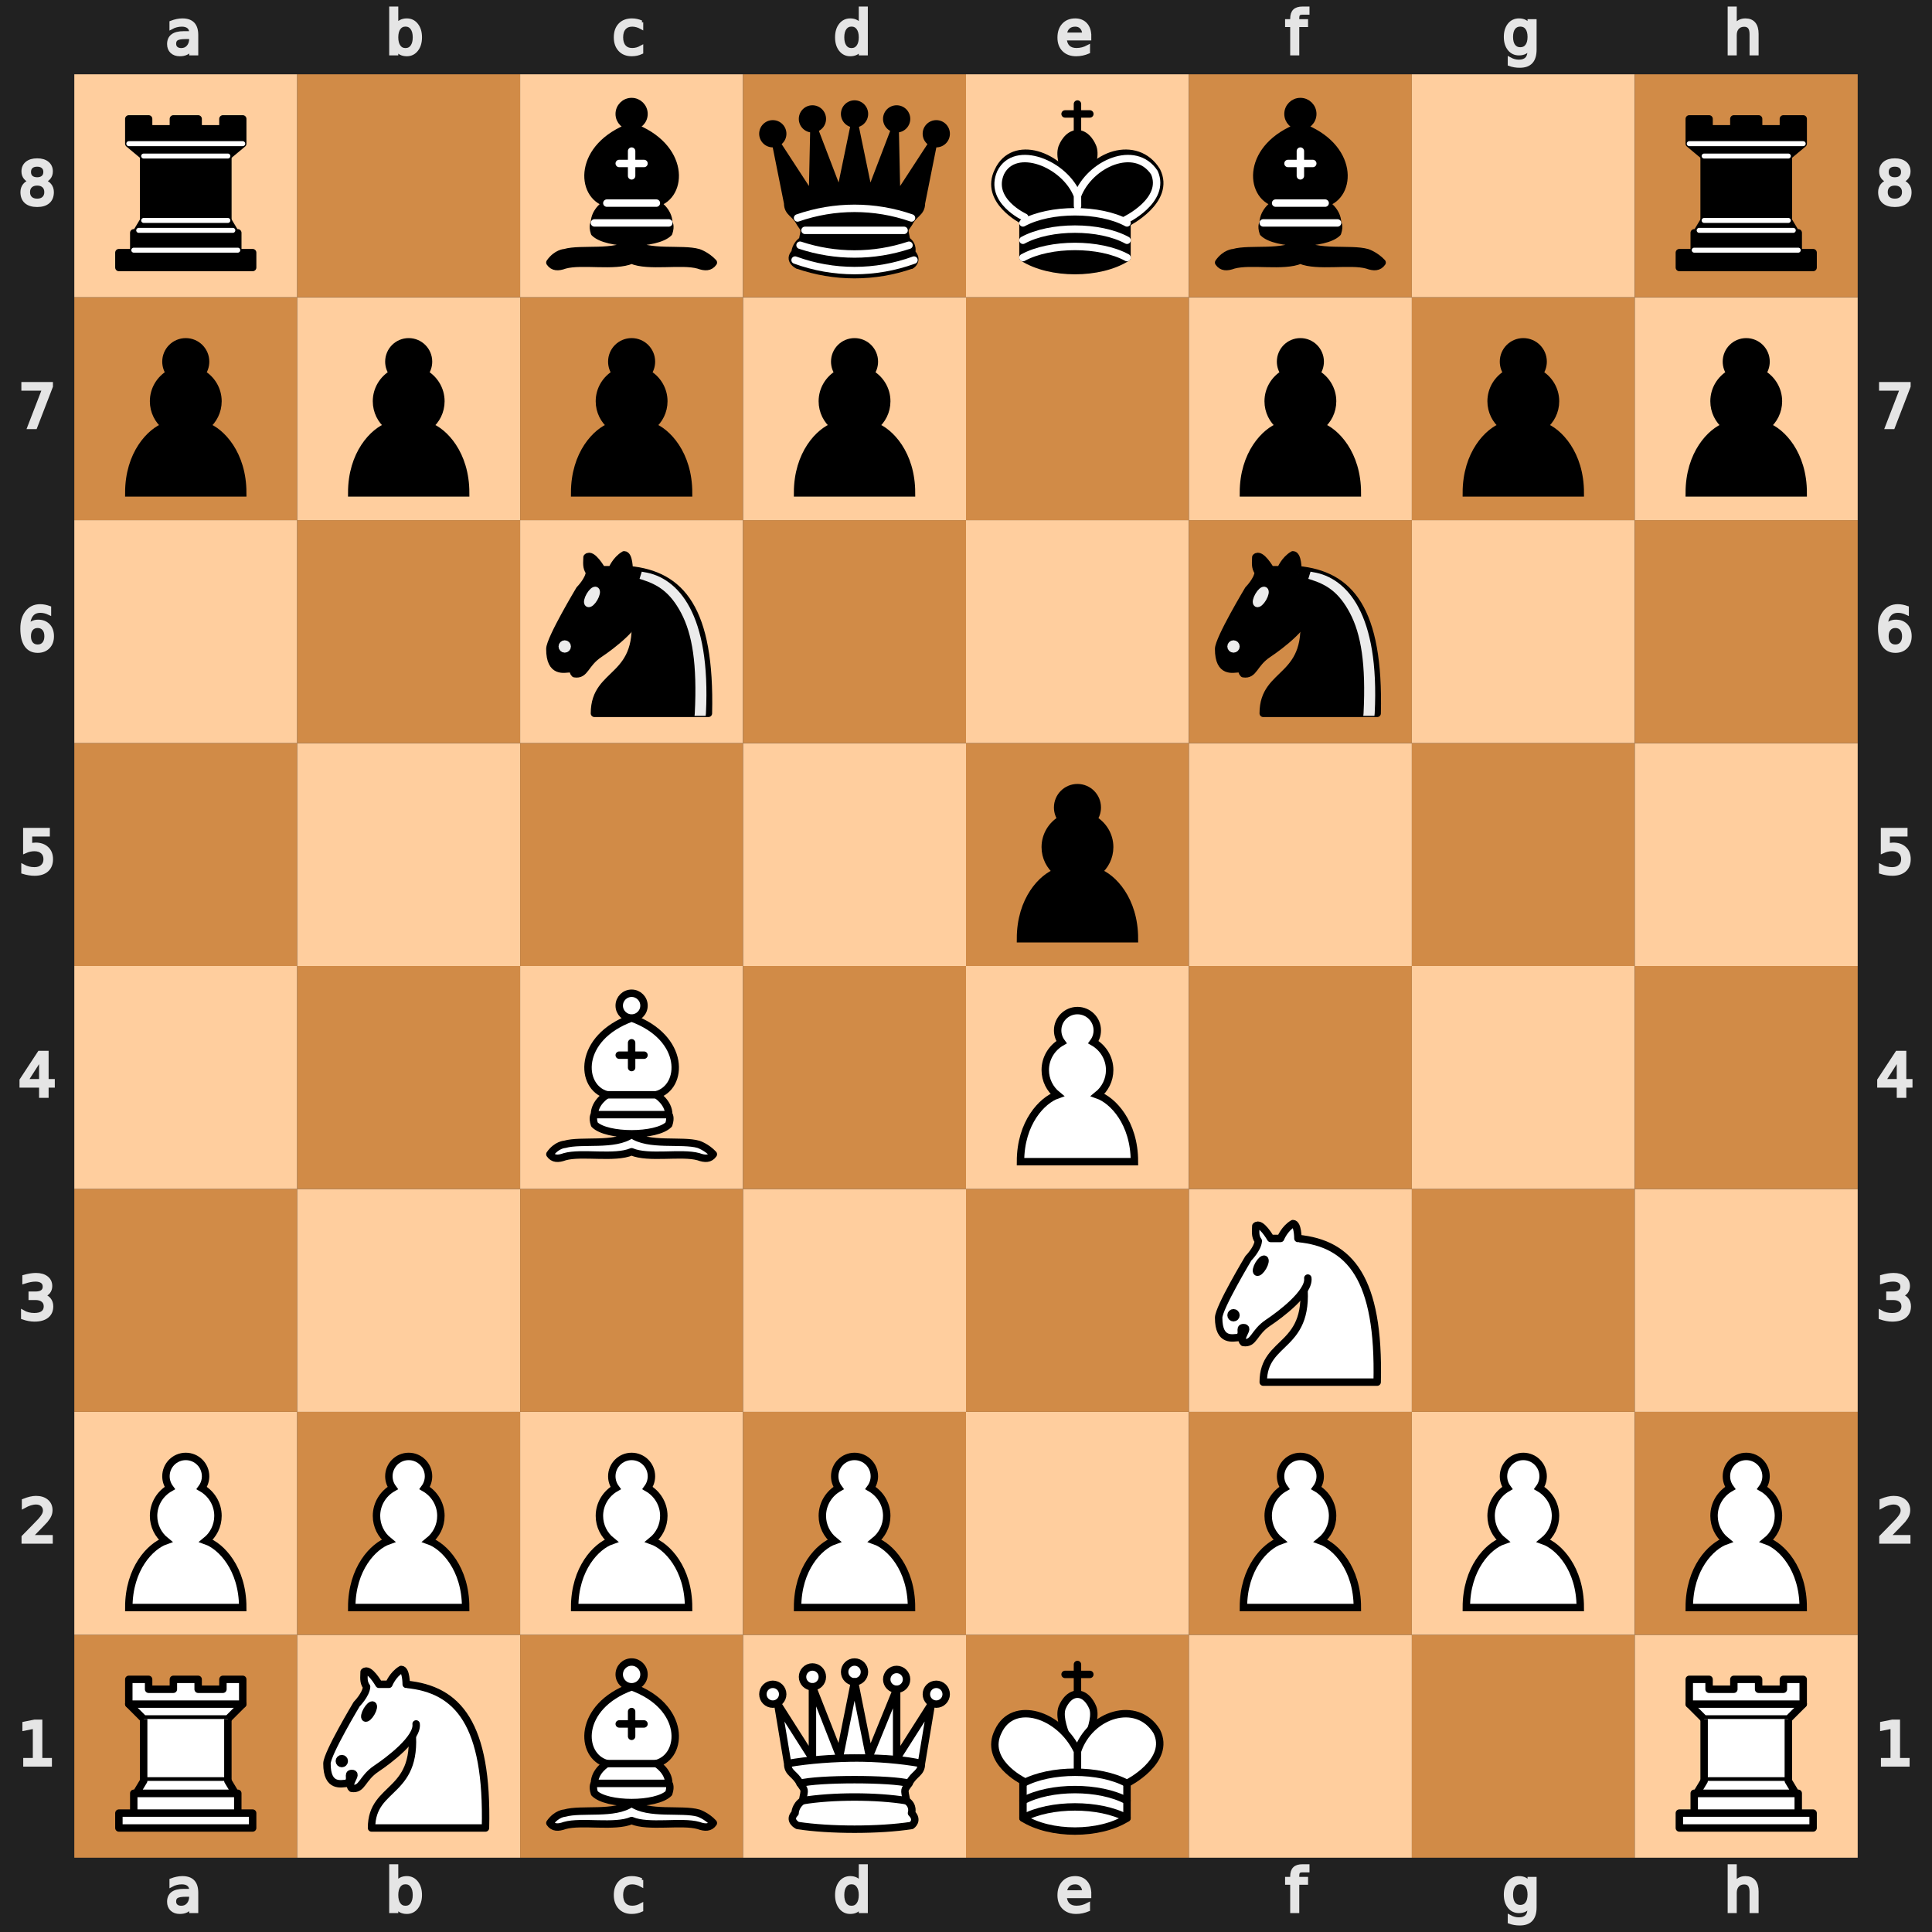
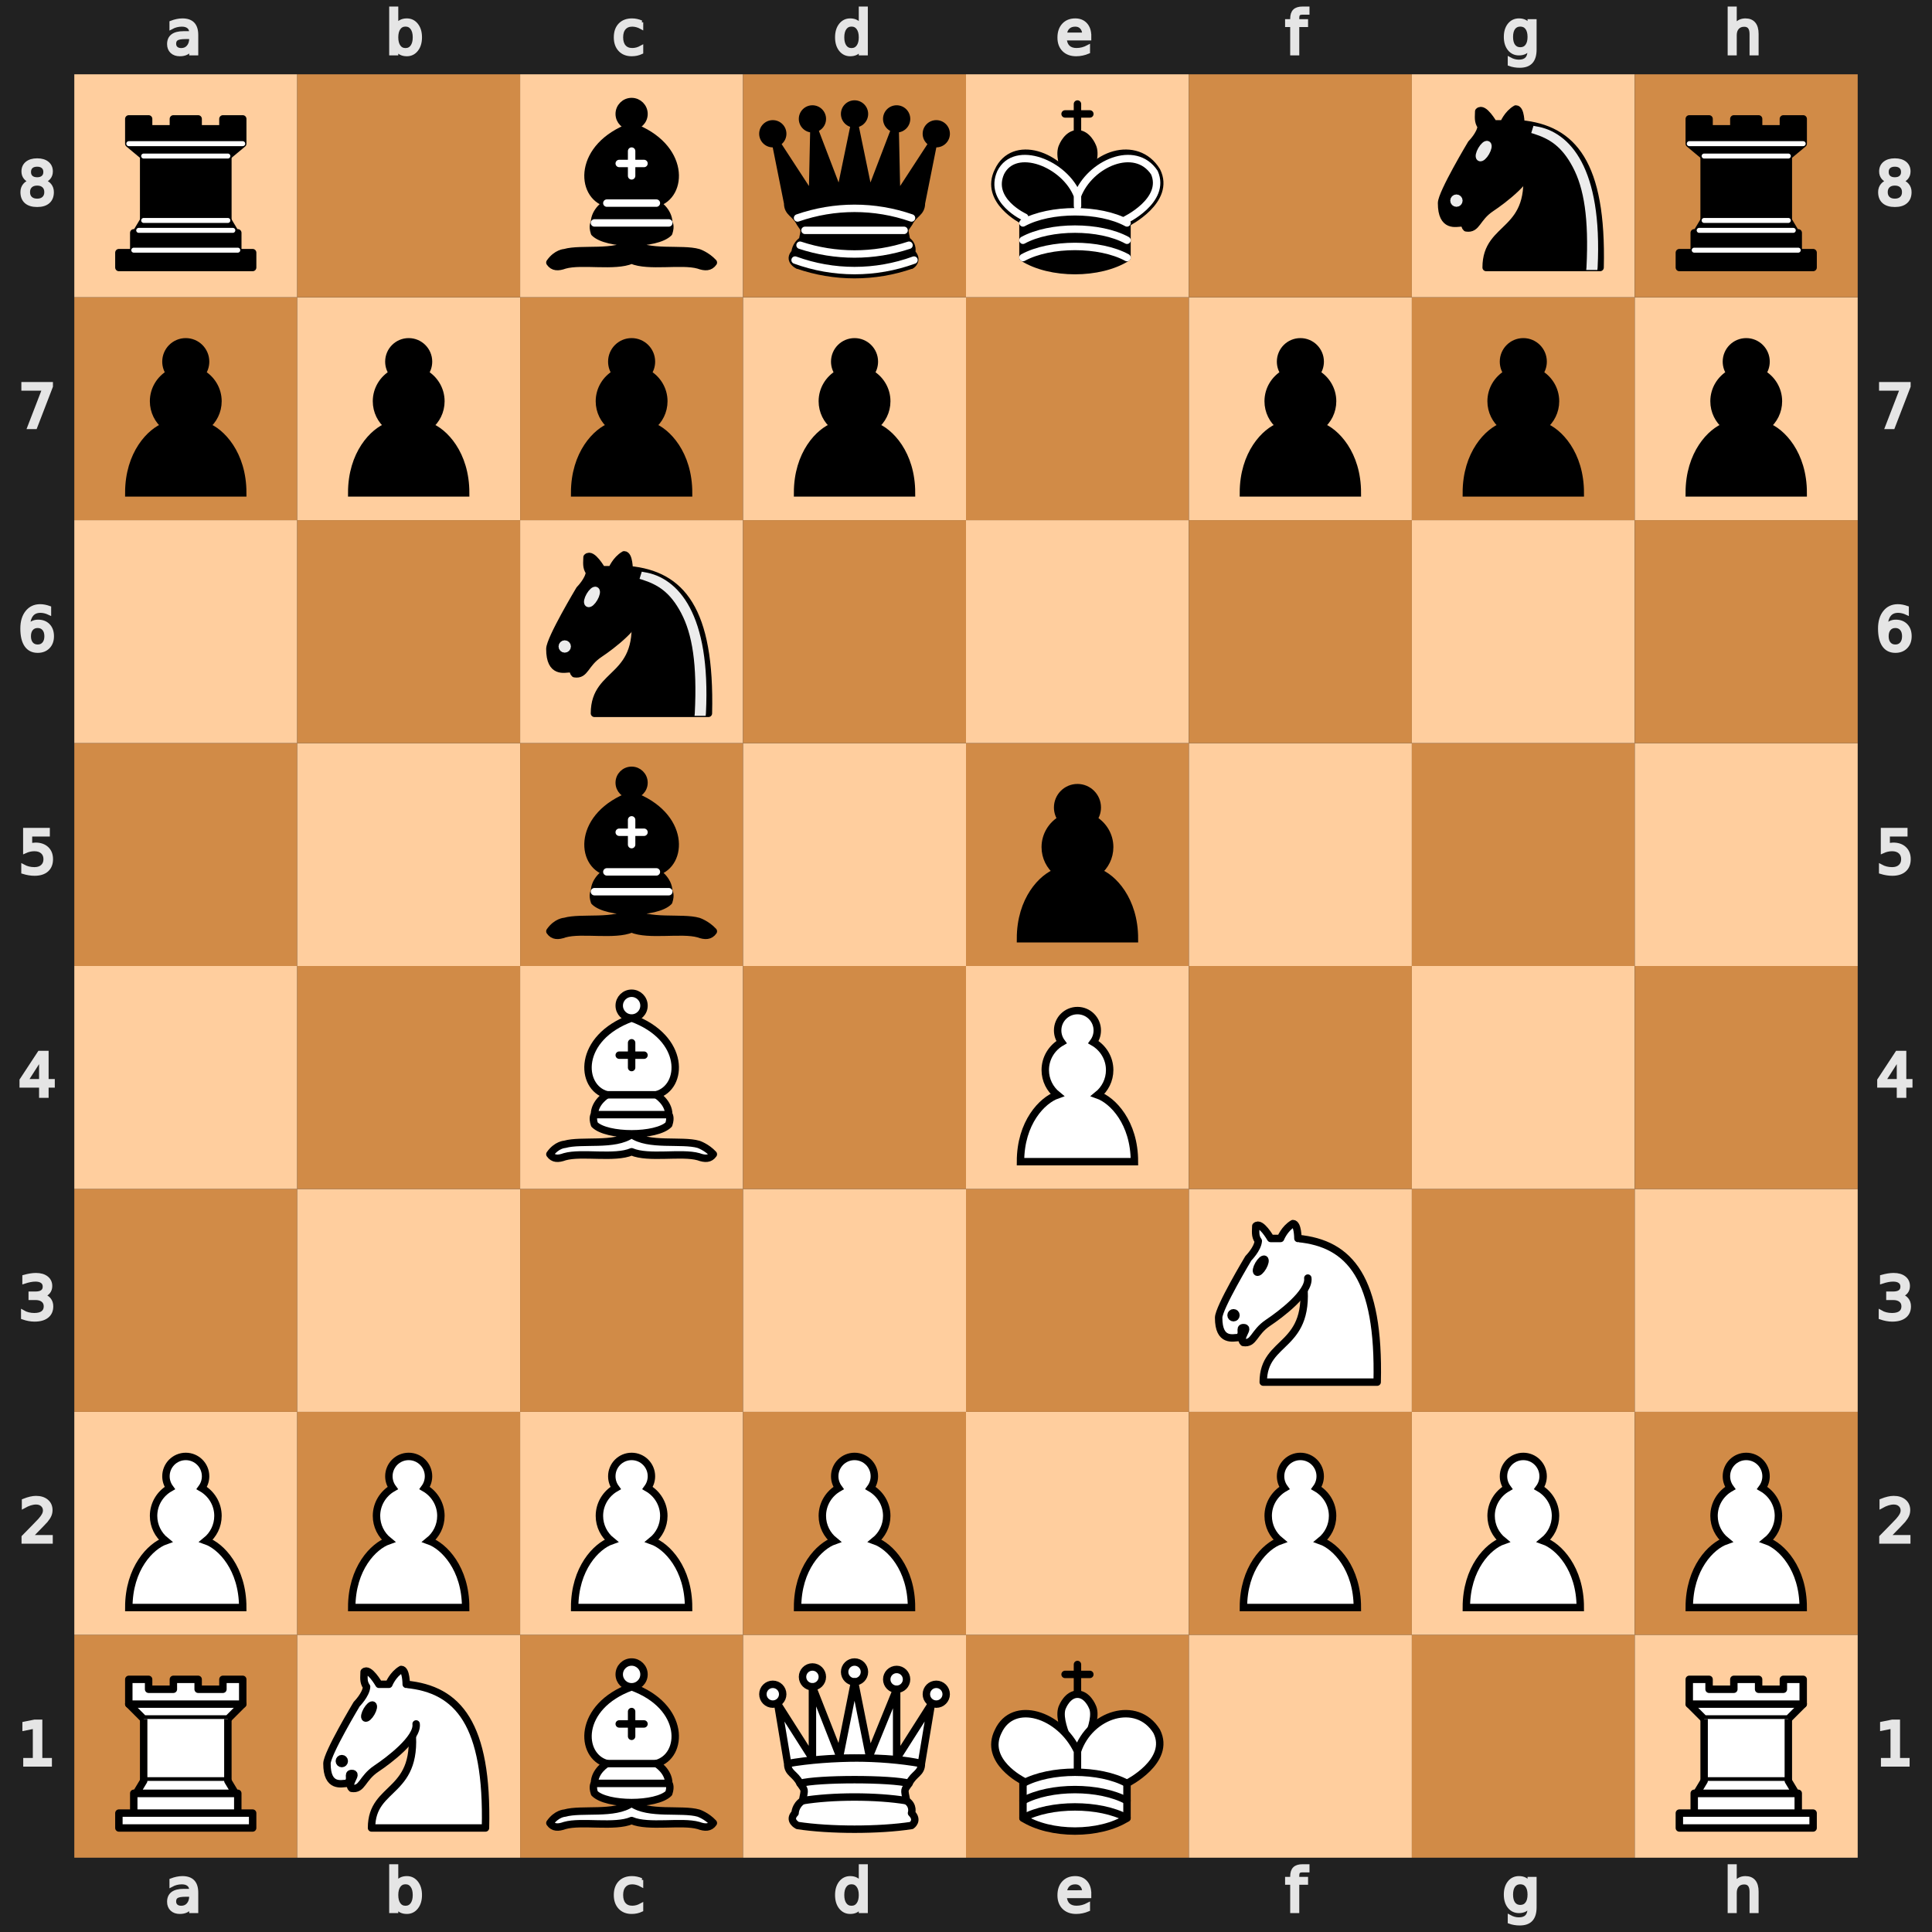
<svg xmlns="http://www.w3.org/2000/svg" xmlns:xlink="http://www.w3.org/1999/xlink" version="1.2" baseProfile="tiny" viewBox="0 0 390 390">
  <defs>
    <g id="white-pawn" class="white pawn">
      <path d="M22.5 9c-2.21 0-4 1.79-4 4 0 .89.29 1.71.78 2.38C17.33 16.5 16 18.59 16 21c0 2.03.94 3.84 2.41 5.03-3 1.06-7.41 5.55-7.41 13.47h23c0-7.92-4.41-12.41-7.41-13.47 1.47-1.19 2.41-3 2.41-5.03 0-2.41-1.33-4.5-3.28-5.62.49-.67.78-1.49.78-2.38 0-2.21-1.79-4-4-4z" fill="#fff" stroke="#000" stroke-width="1.5" stroke-linecap="round" />
    </g>
    <g id="white-knight" class="white knight" fill="none" fill-rule="evenodd" stroke="#000" stroke-width="1.5" stroke-linecap="round" stroke-linejoin="round">
      <path d="M 22,10 C 32.5,11 38.5,18 38,39 L 15,39 C 15,30 25,32.5 23,18" style="fill:#ffffff; stroke:#000000;" />
      <path d="M 24,18 C 24.38,20.91 18.45,25.37 16,27 C 13,29 13.18,31.34 11,31 C 9.958,30.06 12.41,27.96 11,28 C 10,28 11.19,29.23 10,30 C 9,30 5.997,31 6,26 C 6,24 12,14 12,14 C 12,14 13.89,12.1 14,10.5 C 13.27,9.506 13.5,8.5 13.5,7.5 C 14.5,6.5 16.5,10 16.5,10 L 18.5,10 C 18.5,10 19.28,8.008 21,7 C 22,7 22,10 22,10" style="fill:#ffffff; stroke:#000000;" />
      <path d="M 9.5 25.5 A 0.5 0.5 0 1 1 8.5,25.5 A 0.5 0.5 0 1 1 9.5 25.5 z" style="fill:#000000; stroke:#000000;" />
      <path d="M 15 15.5 A 0.5 1.5 0 1 1 14,15.5 A 0.5 1.5 0 1 1 15 15.5 z" transform="matrix(0.866,0.5,-0.5,0.866,9.693,-5.173)" style="fill:#000000; stroke:#000000;" />
    </g>
    <g id="white-bishop" class="white bishop" fill="none" fill-rule="evenodd" stroke="#000" stroke-width="1.5" stroke-linecap="round" stroke-linejoin="round">
      <g fill="#fff" stroke-linecap="butt">
        <path d="M9 36c3.39-.97 10.11.43 13.5-2 3.39 2.43 10.11 1.03 13.5 2 0 0 1.65.54 3 2-.68.97-1.65.99-3 .5-3.39-.97-10.11.46-13.5-1-3.39 1.46-10.11.03-13.5 1-1.354.49-2.323.47-3-.5 1.354-1.94 3-2 3-2zM15 32c2.5 2.5 12.5 2.5 15 0 .5-1.5 0-2 0-2 0-2.5-2.5-4-2.5-4 5.5-1.5 6-11.5-5-15.5-11 4-10.5 14-5 15.5 0 0-2.5 1.5-2.5 4 0 0-.5.5 0 2zM25 8a2.5 2.5 0 1 1-5 0 2.5 2.5 0 1 1 5 0z" />
      </g>
      <path d="M17.5 26h10M15 30h15m-7.5-14.5v5M20 18h5" stroke-linejoin="miter" />
    </g>
    <g id="white-rook" class="white rook" fill="#fff" fill-rule="evenodd" stroke="#000" stroke-width="1.5" stroke-linecap="round" stroke-linejoin="round">
      <path d="M9 39h27v-3H9v3zM12 36v-4h21v4H12zM11 14V9h4v2h5V9h5v2h5V9h4v5" stroke-linecap="butt" />
      <path d="M34 14l-3 3H14l-3-3" />
      <path d="M31 17v12.5H14V17" stroke-linecap="butt" stroke-linejoin="miter" />
      <path d="M31 29.5l1.5 2.5h-20l1.5-2.5" />
      <path d="M11 14h23" fill="none" stroke-linejoin="miter" />
    </g>
    <g id="white-queen" class="white queen" fill="#fff" fill-rule="evenodd" stroke="#000" stroke-width="1.5" stroke-linecap="round" stroke-linejoin="round">
      <path d="M8 12a2 2 0 1 1-4 0 2 2 0 1 1 4 0zM24.5 7.5a2 2 0 1 1-4 0 2 2 0 1 1 4 0zM41 12a2 2 0 1 1-4 0 2 2 0 1 1 4 0zM16 8.5a2 2 0 1 1-4 0 2 2 0 1 1 4 0zM33 9a2 2 0 1 1-4 0 2 2 0 1 1 4 0z" />
      <path d="M9 26c8.5-1.5 21-1.5 27 0l2-12-7 11V11l-5.5 13.5-3-15-3 15-5.5-14V25L7 14l2 12zM9 26c0 2 1.5 2 2.5 4 1 1.5 1 1 .5 3.5-1.5 1-1.5 2.5-1.5 2.5-1.5 1.5.5 2.5.5 2.5 6.5 1 16.5 1 23 0 0 0 1.5-1 0-2.5 0 0 .5-1.5-1-2.5-.5-2.5-.5-2 .5-3.5 1-2 2.5-2 2.5-4-8.5-1.5-18.5-1.5-27 0z" stroke-linecap="butt" />
      <path d="M11.5 30c3.5-1 18.5-1 22 0M12 33.5c6-1 15-1 21 0" fill="none" />
    </g>
    <g id="white-king" class="white king" fill="none" fill-rule="evenodd" stroke="#000" stroke-width="1.5" stroke-linecap="round" stroke-linejoin="round">
      <path d="M22.5 11.63V6M20 8h5" stroke-linejoin="miter" />
      <path d="M22.5 25s4.5-7.5 3-10.5c0 0-1-2.5-3-2.5s-3 2.5-3 2.5c-1.5 3 3 10.5 3 10.5" fill="#fff" stroke-linecap="butt" stroke-linejoin="miter" />
      <path d="M11.5 37c5.5 3.5 15.5 3.5 21 0v-7s9-4.5 6-10.5c-4-6.5-13.5-3.5-16 4V27v-3.5c-3.5-7.5-13-10.5-16-4-3 6 5 10 5 10V37z" fill="#fff" />
      <path d="M11.5 30c5.5-3 15.5-3 21 0m-21 3.5c5.5-3 15.5-3 21 0m-21 3.5c5.5-3 15.5-3 21 0" />
    </g>
    <g id="black-pawn" class="black pawn">
      <path d="M22.5 9c-2.21 0-4 1.79-4 4 0 .89.29 1.71.78 2.38C17.33 16.5 16 18.59 16 21c0 2.03.94 3.84 2.41 5.03-3 1.06-7.41 5.55-7.41 13.47h23c0-7.92-4.41-12.41-7.41-13.47 1.47-1.19 2.41-3 2.41-5.03 0-2.41-1.33-4.5-3.28-5.62.49-.67.78-1.49.78-2.38 0-2.21-1.79-4-4-4z" stroke="#000" stroke-width="1.5" stroke-linecap="round" />
    </g>
    <g id="black-knight" class="black knight" fill="none" fill-rule="evenodd" stroke="#000" stroke-width="1.5" stroke-linecap="round" stroke-linejoin="round">
      <path d="M 22,10 C 32.5,11 38.5,18 38,39 L 15,39 C 15,30 25,32.5 23,18" style="fill:#000000; stroke:#000000;" />
      <path d="M 24,18 C 24.38,20.91 18.45,25.37 16,27 C 13,29 13.18,31.34 11,31 C 9.958,30.06 12.41,27.96 11,28 C 10,28 11.19,29.23 10,30 C 9,30 5.997,31 6,26 C 6,24 12,14 12,14 C 12,14 13.89,12.1 14,10.5 C 13.27,9.506 13.5,8.5 13.5,7.5 C 14.5,6.5 16.5,10 16.5,10 L 18.5,10 C 18.5,10 19.28,8.008 21,7 C 22,7 22,10 22,10" style="fill:#000000; stroke:#000000;" />
      <path d="M 9.5 25.5 A 0.5 0.5 0 1 1 8.5,25.5 A 0.5 0.5 0 1 1 9.5 25.5 z" style="fill:#ececec; stroke:#ececec;" />
      <path d="M 15 15.5 A 0.5 1.5 0 1 1 14,15.5 A 0.5 1.5 0 1 1 15 15.5 z" transform="matrix(0.866,0.5,-0.5,0.866,9.693,-5.173)" style="fill:#ececec; stroke:#ececec;" />
      <path d="M 24.55,10.4 L 24.1,11.85 L 24.6,12 C 27.75,13 30.25,14.49 32.5,18.75 C 34.75,23.01 35.75,29.06 35.25,39 L 35.2,39.5 L 37.45,39.5 L 37.5,39 C 38,28.94 36.62,22.15 34.25,17.66 C 31.88,13.17 28.46,11.02 25.06,10.5 L 24.55,10.4 z " style="fill:#ececec; stroke:none;" />
    </g>
    <g id="black-bishop" class="black bishop" fill="none" fill-rule="evenodd" stroke="#000" stroke-width="1.5" stroke-linecap="round" stroke-linejoin="round">
      <path d="M9 36c3.39-.97 10.11.43 13.5-2 3.39 2.43 10.11 1.03 13.5 2 0 0 1.65.54 3 2-.68.97-1.65.99-3 .5-3.39-.97-10.11.46-13.5-1-3.39 1.46-10.11.03-13.5 1-1.354.49-2.323.47-3-.5 1.354-1.94 3-2 3-2zm6-4c2.5 2.5 12.5 2.5 15 0 .5-1.5 0-2 0-2 0-2.5-2.5-4-2.5-4 5.5-1.5 6-11.5-5-15.5-11 4-10.5 14-5 15.5 0 0-2.5 1.5-2.5 4 0 0-.5.5 0 2zM25 8a2.5 2.5 0 1 1-5 0 2.5 2.5 0 1 1 5 0z" fill="#000" stroke-linecap="butt" />
      <path d="M17.5 26h10M15 30h15m-7.5-14.5v5M20 18h5" stroke="#fff" stroke-linejoin="miter" />
    </g>
    <g id="black-rook" class="black rook" fill="#000" fill-rule="evenodd" stroke="#000" stroke-width="1.5" stroke-linecap="round" stroke-linejoin="round">
      <path d="M9 39h27v-3H9v3zM12.5 32l1.5-2.5h17l1.5 2.5h-20zM12 36v-4h21v4H12z" stroke-linecap="butt" />
      <path d="M14 29.5v-13h17v13H14z" stroke-linecap="butt" stroke-linejoin="miter" />
      <path d="M14 16.5L11 14h23l-3 2.5H14zM11 14V9h4v2h5V9h5v2h5V9h4v5H11z" stroke-linecap="butt" />
      <path d="M12 35.5h21M13 31.5h19M14 29.5h17M14 16.5h17M11 14h23" fill="none" stroke="#fff" stroke-width="1" stroke-linejoin="miter" />
    </g>
    <g id="black-queen" class="black queen" fill="#000" fill-rule="evenodd" stroke="#000" stroke-width="1.5" stroke-linecap="round" stroke-linejoin="round">
      <g fill="#000" stroke="none">
        <circle cx="6" cy="12" r="2.75" />
        <circle cx="14" cy="9" r="2.75" />
        <circle cx="22.5" cy="8" r="2.75" />
        <circle cx="31" cy="9" r="2.75" />
        <circle cx="39" cy="12" r="2.75" />
      </g>
      <path d="M9 26c8.5-1.5 21-1.5 27 0l2.5-12.5L31 25l-.3-14.1-5.2 13.6-3-14.5-3 14.5-5.2-13.6L14 25 6.5 13.5 9 26zM9 26c0 2 1.5 2 2.5 4 1 1.5 1 1 .5 3.5-1.5 1-1.5 2.5-1.5 2.5-1.5 1.5.5 2.5.5 2.5 6.5 1 16.5 1 23 0 0 0 1.5-1 0-2.5 0 0 .5-1.5-1-2.5-.5-2.5-.5-2 .5-3.5 1-2 2.5-2 2.5-4-8.5-1.5-18.5-1.5-27 0z" stroke-linecap="butt" />
      <path d="M11 38.5a35 35 1 0 0 23 0" fill="none" stroke-linecap="butt" />
      <path d="M11 29a35 35 1 0 1 23 0M12.5 31.5h20M11.5 34.5a35 35 1 0 0 22 0M10.5 37.5a35 35 1 0 0 24 0" fill="none" stroke="#fff" />
    </g>
    <g id="black-king" class="black king" fill="none" fill-rule="evenodd" stroke="#000" stroke-width="1.5" stroke-linecap="round" stroke-linejoin="round">
      <path d="M22.5 11.63V6" stroke-linejoin="miter" />
      <path d="M22.5 25s4.5-7.5 3-10.5c0 0-1-2.5-3-2.5s-3 2.5-3 2.5c-1.5 3 3 10.5 3 10.5" fill="#000" stroke-linecap="butt" stroke-linejoin="miter" />
      <path d="M11.5 37c5.5 3.5 15.5 3.5 21 0v-7s9-4.5 6-10.5c-4-6.5-13.5-3.5-16 4V27v-3.5c-3.5-7.5-13-10.5-16-4-3 6 5 10 5 10V37z" fill="#000" />
      <path d="M20 8h5" stroke-linejoin="miter" />
      <path d="M32 29.5s8.5-4 6.03-9.65C34.15 14 25 18 22.5 24.5l.01 2.1-.01-2.1C20 18 9.906 14 6.997 19.85c-2.497 5.65 4.853 9 4.853 9M11.5 30c5.5-3 15.5-3 21 0m-21 3.5c5.5-3 15.5-3 21 0m-21 3.5c5.5-3 15.5-3 21 0" stroke="#fff" />
    </g>
  </defs>
  <rect x="0" y="0" width="390" height="390" fill="#212121" />
  <g transform="translate(20, 0) scale(0.75, 0.75)" fill="#e5e5e5" stroke="#e5e5e5">
    <path d="M23.328 10.016q-1.742 0-2.414.398-.672.398-.672 1.36 0 .765.5 1.218.508.445 1.375.445 1.196 0 1.914-.843.727-.852.727-2.258v-.32zm2.867-.594v4.992h-1.437v-1.328q-.492.797-1.227 1.18-.734.375-1.797.375-1.343 0-2.14-.75-.79-.758-.79-2.024 0-1.476.985-2.226.992-.75 2.953-.75h2.016V8.75q0-.992-.656-1.531-.649-.547-1.829-.547-.75 0-1.46.18-.711.18-1.368.539V6.062q.79-.304 1.532-.453.742-.156 1.445-.156 1.898 0 2.836.984.937.985.937 2.985z" />
  </g>
  <g transform="translate(20, 375) scale(0.75, 0.75)" fill="#e5e5e5" stroke="#e5e5e5">
    <path d="M23.328 10.016q-1.742 0-2.414.398-.672.398-.672 1.36 0 .765.5 1.218.508.445 1.375.445 1.196 0 1.914-.843.727-.852.727-2.258v-.32zm2.867-.594v4.992h-1.437v-1.328q-.492.797-1.227 1.18-.734.375-1.797.375-1.343 0-2.14-.75-.79-.758-.79-2.024 0-1.476.985-2.226.992-.75 2.953-.75h2.016V8.75q0-.992-.656-1.531-.649-.547-1.829-.547-.75 0-1.46.18-.711.18-1.368.539V6.062q.79-.304 1.532-.453.742-.156 1.445-.156 1.898 0 2.836.984.937.985.937 2.985z" />
  </g>
  <g transform="translate(65, 0) scale(0.75, 0.75)" fill="#e5e5e5" stroke="#e5e5e5">
    <path d="M24.922 10.047q0-1.586-.656-2.485-.649-.906-1.79-.906-1.14 0-1.796.906-.649.899-.649 2.485 0 1.586.649 2.492.656.898 1.797.898 1.14 0 1.789-.898.656-.906.656-2.492zm-4.89-3.055q.452-.781 1.14-1.156.695-.383 1.656-.383 1.594 0 2.586 1.266 1 1.265 1 3.328 0 2.062-1 3.328-.992 1.266-2.586 1.266-.96 0-1.656-.375-.688-.383-1.14-1.164v1.312h-1.446V2.258h1.445z" />
  </g>
  <g transform="translate(65, 375) scale(0.75, 0.75)" fill="#e5e5e5" stroke="#e5e5e5">
    <path d="M24.922 10.047q0-1.586-.656-2.485-.649-.906-1.79-.906-1.14 0-1.796.906-.649.899-.649 2.485 0 1.586.649 2.492.656.898 1.797.898 1.14 0 1.789-.898.656-.906.656-2.492zm-4.89-3.055q.452-.781 1.14-1.156.695-.383 1.656-.383 1.594 0 2.586 1.266 1 1.265 1 3.328 0 2.062-1 3.328-.992 1.266-2.586 1.266-.96 0-1.656-.375-.688-.383-1.14-1.164v1.312h-1.446V2.258h1.445z" />
  </g>
  <g transform="translate(110, 0) scale(0.75, 0.75)" fill="#e5e5e5" stroke="#e5e5e5">
    <path d="M25.96 6v1.344q-.608-.336-1.226-.5-.609-.172-1.234-.172-1.398 0-2.172.89-.773.883-.773 2.485 0 1.601.773 2.492.774.883 2.172.883.625 0 1.234-.164.618-.172 1.227-.508v1.328q-.602.281-1.25.422-.64.14-1.367.14-1.977 0-3.14-1.242-1.165-1.242-1.165-3.351 0-2.14 1.172-3.367 1.18-1.227 3.227-1.227.664 0 1.296.14.633.134 1.227.407z" />
  </g>
  <g transform="translate(110, 375) scale(0.75, 0.75)" fill="#e5e5e5" stroke="#e5e5e5">
    <path d="M25.96 6v1.344q-.608-.336-1.226-.5-.609-.172-1.234-.172-1.398 0-2.172.89-.773.883-.773 2.485 0 1.601.773 2.492.774.883 2.172.883.625 0 1.234-.164.618-.172 1.227-.508v1.328q-.602.281-1.25.422-.64.14-1.367.14-1.977 0-3.14-1.242-1.165-1.242-1.165-3.351 0-2.14 1.172-3.367 1.18-1.227 3.227-1.227.664 0 1.296.14.633.134 1.227.407z" />
  </g>
  <g transform="translate(155, 0) scale(0.75, 0.75)" fill="#e5e5e5" stroke="#e5e5e5">
    <path d="M24.973 6.992V2.258h1.437v12.156h-1.437v-1.312q-.453.78-1.149 1.164-.687.375-1.656.375-1.586 0-2.586-1.266-.992-1.266-.992-3.328 0-2.063.992-3.328 1-1.266 2.586-1.266.969 0 1.656.383.696.375 1.149 1.156zm-4.899 3.055q0 1.586.649 2.492.656.898 1.797.898 1.14 0 1.796-.898.657-.906.657-2.492 0-1.586-.657-2.485-.656-.906-1.796-.906-1.141 0-1.797.906-.649.899-.649 2.485z" />
  </g>
  <g transform="translate(155, 375) scale(0.75, 0.75)" fill="#e5e5e5" stroke="#e5e5e5">
    <path d="M24.973 6.992V2.258h1.437v12.156h-1.437v-1.312q-.453.78-1.149 1.164-.687.375-1.656.375-1.586 0-2.586-1.266-.992-1.266-.992-3.328 0-2.063.992-3.328 1-1.266 2.586-1.266.969 0 1.656.383.696.375 1.149 1.156zm-4.899 3.055q0 1.586.649 2.492.656.898 1.797.898 1.14 0 1.796-.898.657-.906.657-2.492 0-1.586-.657-2.485-.656-.906-1.796-.906-1.141 0-1.797.906-.649.899-.649 2.485z" />
  </g>
  <g transform="translate(200, 0) scale(0.75, 0.75)" fill="#e5e5e5" stroke="#e5e5e5">
    <path d="M26.555 9.68v.703h-6.61q.094 1.484.89 2.265.806.774 2.235.774.828 0 1.602-.203.781-.203 1.547-.61v1.36q-.774.328-1.586.5-.813.172-1.649.172-2.093 0-3.32-1.22-1.219-1.218-1.219-3.296 0-2.148 1.157-3.406 1.164-1.266 3.132-1.266 1.766 0 2.79 1.14 1.03 1.134 1.03 3.087zm-1.438-.422q-.015-1.18-.664-1.883-.64-.703-1.703-.703-1.203 0-1.93.68-.718.68-.828 1.914z" />
  </g>
  <g transform="translate(200, 375) scale(0.75, 0.75)" fill="#e5e5e5" stroke="#e5e5e5">
    <path d="M26.555 9.68v.703h-6.61q.094 1.484.89 2.265.806.774 2.235.774.828 0 1.602-.203.781-.203 1.547-.61v1.36q-.774.328-1.586.5-.813.172-1.649.172-2.093 0-3.32-1.22-1.219-1.218-1.219-3.296 0-2.148 1.157-3.406 1.164-1.266 3.132-1.266 1.766 0 2.79 1.14 1.03 1.134 1.03 3.087zm-1.438-.422q-.015-1.18-.664-1.883-.64-.703-1.703-.703-1.203 0-1.93.68-.718.68-.828 1.914z" />
  </g>
  <g transform="translate(245, 0) scale(0.75, 0.75)" fill="#e5e5e5" stroke="#e5e5e5">
    <path d="M25.285 2.258v1.195H23.91q-.773 0-1.078.313-.297.312-.297 1.125v.773h2.367v1.117h-2.367v7.633H21.09V6.781h-1.375V5.664h1.375v-.61q0-1.46.68-2.124.68-.672 2.156-.672z" />
  </g>
  <g transform="translate(245, 375) scale(0.75, 0.75)" fill="#e5e5e5" stroke="#e5e5e5">
    <path d="M25.285 2.258v1.195H23.91q-.773 0-1.078.313-.297.312-.297 1.125v.773h2.367v1.117h-2.367v7.633H21.09V6.781h-1.375V5.664h1.375v-.61q0-1.46.68-2.124.68-.672 2.156-.672z" />
  </g>
  <g transform="translate(290, 0) scale(0.75, 0.75)" fill="#e5e5e5" stroke="#e5e5e5">
    <path d="M24.973 9.937q0-1.562-.649-2.421-.64-.86-1.804-.86-1.157 0-1.805.86-.64.859-.64 2.421 0 1.555.64 2.415.648.859 1.805.859 1.164 0 1.804-.86.649-.859.649-2.414zm1.437 3.391q0 2.234-.992 3.32-.992 1.094-3.04 1.094-.757 0-1.429-.117-.672-.11-1.304-.344v-1.398q.632.344 1.25.508.617.164 1.257.164 1.414 0 2.118-.743.703-.734.703-2.226v-.711q-.446.773-1.141 1.156-.695.383-1.664.383-1.61 0-2.594-1.227-.984-1.226-.984-3.25 0-2.03.984-3.257.985-1.227 2.594-1.227.969 0 1.664.383t1.14 1.156V5.664h1.438z" />
  </g>
  <g transform="translate(290, 375) scale(0.75, 0.75)" fill="#e5e5e5" stroke="#e5e5e5">
    <path d="M24.973 9.937q0-1.562-.649-2.421-.64-.86-1.804-.86-1.157 0-1.805.86-.64.859-.64 2.421 0 1.555.64 2.415.648.859 1.805.859 1.164 0 1.804-.86.649-.859.649-2.414zm1.437 3.391q0 2.234-.992 3.32-.992 1.094-3.04 1.094-.757 0-1.429-.117-.672-.11-1.304-.344v-1.398q.632.344 1.25.508.617.164 1.257.164 1.414 0 2.118-.743.703-.734.703-2.226v-.711q-.446.773-1.141 1.156-.695.383-1.664.383-1.61 0-2.594-1.227-.984-1.226-.984-3.25 0-2.03.984-3.257.985-1.227 2.594-1.227.969 0 1.664.383t1.14 1.156V5.664h1.438z" />
  </g>
  <g transform="translate(335, 0) scale(0.75, 0.75)" fill="#e5e5e5" stroke="#e5e5e5">
    <path d="M26.164 9.133v5.281h-1.437V9.18q0-1.243-.485-1.86-.484-.617-1.453-.617-1.164 0-1.836.742-.672.742-.672 2.024v4.945h-1.445V2.258h1.445v4.765q.516-.789 1.211-1.18.703-.39 1.617-.39 1.508 0 2.282.938.773.93.773 2.742z" />
  </g>
  <g transform="translate(335, 375) scale(0.75, 0.75)" fill="#e5e5e5" stroke="#e5e5e5">
    <path d="M26.164 9.133v5.281h-1.437V9.18q0-1.243-.485-1.86-.484-.617-1.453-.617-1.164 0-1.836.742-.672.742-.672 2.024v4.945h-1.445V2.258h1.445v4.765q.516-.789 1.211-1.18.703-.39 1.617-.39 1.508 0 2.282.938.773.93.773 2.742z" />
  </g>
  <g transform="translate(0, 335) scale(0.75, 0.75)" fill="#e5e5e5" stroke="#e5e5e5">
    <path d="M6.754 26.996h2.578v-8.898l-2.805.562v-1.437l2.79-.563h1.578v10.336h2.578v1.328h-6.72z" />
  </g>
  <g transform="translate(375, 335) scale(0.75, 0.75)" fill="#e5e5e5" stroke="#e5e5e5">
    <path d="M6.754 26.996h2.578v-8.898l-2.805.562v-1.437l2.79-.563h1.578v10.336h2.578v1.328h-6.72z" />
  </g>
  <g transform="translate(0, 290) scale(0.75, 0.75)" fill="#e5e5e5" stroke="#e5e5e5">
    <path d="M8.195 26.996h5.508v1.328H6.297v-1.328q.898-.93 2.445-2.492 1.555-1.57 1.953-2.024.758-.851 1.055-1.437.305-.594.305-1.164 0-.93-.657-1.516-.648-.586-1.695-.586-.742 0-1.57.258-.82.258-1.758.781v-1.593q.953-.383 1.781-.578.828-.196 1.516-.196 1.812 0 2.89.906 1.079.907 1.079 2.422 0 .72-.274 1.368-.265.64-.976 1.515-.196.227-1.243 1.313-1.046 1.078-2.953 3.023z" />
  </g>
  <g transform="translate(375, 290) scale(0.75, 0.75)" fill="#e5e5e5" stroke="#e5e5e5">
    <path d="M8.195 26.996h5.508v1.328H6.297v-1.328q.898-.93 2.445-2.492 1.555-1.57 1.953-2.024.758-.851 1.055-1.437.305-.594.305-1.164 0-.93-.657-1.516-.648-.586-1.695-.586-.742 0-1.57.258-.82.258-1.758.781v-1.593q.953-.383 1.781-.578.828-.196 1.516-.196 1.812 0 2.89.906 1.079.907 1.079 2.422 0 .72-.274 1.368-.265.64-.976 1.515-.196.227-1.243 1.313-1.046 1.078-2.953 3.023z" />
  </g>
  <g transform="translate(0, 245) scale(0.75, 0.75)" fill="#e5e5e5" stroke="#e5e5e5">
    <path d="M11.434 22.035q1.132.242 1.765 1.008.64.766.64 1.89 0 1.727-1.187 2.672-1.187.946-3.375.946-.734 0-1.515-.149-.774-.14-1.602-.43V26.45q.656.383 1.438.578.78.196 1.632.196 1.485 0 2.258-.586.782-.586.782-1.703 0-1.032-.727-1.61-.719-.586-2.008-.586h-1.36v-1.297h1.423q1.164 0 1.78-.46.618-.47.618-1.344 0-.899-.64-1.375-.633-.485-1.82-.485-.65 0-1.391.141-.743.14-1.633.437V16.95q.898-.25 1.68-.375.788-.125 1.484-.125 1.797 0 2.844.82 1.046.813 1.046 2.204 0 .968-.554 1.64-.555.664-1.578.922z" />
  </g>
  <g transform="translate(375, 245) scale(0.75, 0.75)" fill="#e5e5e5" stroke="#e5e5e5">
    <path d="M11.434 22.035q1.132.242 1.765 1.008.64.766.64 1.89 0 1.727-1.187 2.672-1.187.946-3.375.946-.734 0-1.515-.149-.774-.14-1.602-.43V26.45q.656.383 1.438.578.78.196 1.632.196 1.485 0 2.258-.586.782-.586.782-1.703 0-1.032-.727-1.61-.719-.586-2.008-.586h-1.36v-1.297h1.423q1.164 0 1.78-.46.618-.47.618-1.344 0-.899-.64-1.375-.633-.485-1.82-.485-.65 0-1.391.141-.743.14-1.633.437V16.95q.898-.25 1.68-.375.788-.125 1.484-.125 1.797 0 2.844.82 1.046.813 1.046 2.204 0 .968-.554 1.64-.555.664-1.578.922z" />
  </g>
  <g transform="translate(0, 200) scale(0.75, 0.75)" fill="#e5e5e5" stroke="#e5e5e5">
    <path d="M11.016 18.035L7.03 24.262h3.985zm-.414-1.375h1.984v7.602h1.664v1.312h-1.664v2.75h-1.57v-2.75H5.75v-1.523z" />
  </g>
  <g transform="translate(375, 200) scale(0.75, 0.75)" fill="#e5e5e5" stroke="#e5e5e5">
    <path d="M11.016 18.035L7.03 24.262h3.985zm-.414-1.375h1.984v7.602h1.664v1.312h-1.664v2.75h-1.57v-2.75H5.75v-1.523z" />
  </g>
  <g transform="translate(0, 155) scale(0.75, 0.75)" fill="#e5e5e5" stroke="#e5e5e5">
    <path d="M6.719 16.66h6.195v1.328h-4.75v2.86q.344-.118.688-.172.343-.063.687-.063 1.953 0 3.094 1.07 1.14 1.07 1.14 2.899 0 1.883-1.171 2.93-1.172 1.039-3.305 1.039-.735 0-1.5-.125-.758-.125-1.57-.375v-1.586q.703.383 1.453.57.75.188 1.586.188 1.351 0 2.14-.711.79-.711.79-1.93 0-1.219-.79-1.93-.789-.71-2.14-.71-.633 0-1.266.14-.625.14-1.281.438z" />
  </g>
  <g transform="translate(375, 155) scale(0.75, 0.75)" fill="#e5e5e5" stroke="#e5e5e5">
    <path d="M6.719 16.66h6.195v1.328h-4.75v2.86q.344-.118.688-.172.343-.063.687-.063 1.953 0 3.094 1.07 1.14 1.07 1.14 2.899 0 1.883-1.171 2.93-1.172 1.039-3.305 1.039-.735 0-1.5-.125-.758-.125-1.57-.375v-1.586q.703.383 1.453.57.75.188 1.586.188 1.351 0 2.14-.711.79-.711.79-1.93 0-1.219-.79-1.93-.789-.71-2.14-.71-.633 0-1.266.14-.625.14-1.281.438z" />
  </g>
  <g transform="translate(0, 110) scale(0.75, 0.75)" fill="#e5e5e5" stroke="#e5e5e5">
    <path d="M10.137 21.863q-1.063 0-1.688.727-.617.726-.617 1.992 0 1.258.617 1.992.625.727 1.688.727 1.062 0 1.68-.727.624-.734.624-1.992 0-1.266-.625-1.992-.617-.727-1.68-.727zm3.133-4.945v1.437q-.594-.28-1.204-.43-.601-.148-1.195-.148-1.562 0-2.39 1.055-.82 1.055-.938 3.188.46-.68 1.156-1.04.696-.367 1.531-.367 1.758 0 2.774 1.07 1.023 1.063 1.023 2.899 0 1.797-1.062 2.883-1.063 1.086-2.828 1.086-2.024 0-3.094-1.547-1.07-1.555-1.07-4.5 0-2.766 1.312-4.406 1.313-1.649 3.524-1.649.593 0 1.195.117.61.118 1.266.352z" />
  </g>
  <g transform="translate(375, 110) scale(0.75, 0.75)" fill="#e5e5e5" stroke="#e5e5e5">
    <path d="M10.137 21.863q-1.063 0-1.688.727-.617.726-.617 1.992 0 1.258.617 1.992.625.727 1.688.727 1.062 0 1.68-.727.624-.734.624-1.992 0-1.266-.625-1.992-.617-.727-1.68-.727zm3.133-4.945v1.437q-.594-.28-1.204-.43-.601-.148-1.195-.148-1.562 0-2.39 1.055-.82 1.055-.938 3.188.46-.68 1.156-1.04.696-.367 1.531-.367 1.758 0 2.774 1.07 1.023 1.063 1.023 2.899 0 1.797-1.062 2.883-1.063 1.086-2.828 1.086-2.024 0-3.094-1.547-1.07-1.555-1.07-4.5 0-2.766 1.312-4.406 1.313-1.649 3.524-1.649.593 0 1.195.117.61.118 1.266.352z" />
  </g>
  <g transform="translate(0, 65) scale(0.75, 0.75)" fill="#e5e5e5" stroke="#e5e5e5">
    <path d="M6.25 16.66h7.5v.672L9.516 28.324H7.867l3.985-10.336H6.25z" />
  </g>
  <g transform="translate(375, 65) scale(0.75, 0.75)" fill="#e5e5e5" stroke="#e5e5e5">
    <path d="M6.25 16.66h7.5v.672L9.516 28.324H7.867l3.985-10.336H6.25z" />
  </g>
  <g transform="translate(0, 20) scale(0.75, 0.75)" fill="#e5e5e5" stroke="#e5e5e5">
    <path d="M10 22.785q-1.125 0-1.773.602-.641.601-.641 1.656t.64 1.656q.649.602 1.774.602t1.773-.602q.649-.61.649-1.656 0-1.055-.649-1.656-.64-.602-1.773-.602zm-1.578-.672q-1.016-.25-1.586-.945-.563-.695-.563-1.695 0-1.399.993-2.211 1-.813 2.734-.813 1.742 0 2.734.813.993.812.993 2.21 0 1-.57 1.696-.563.695-1.571.945 1.14.266 1.773 1.04.641.773.641 1.89 0 1.695-1.04 2.602-1.03.906-2.96.906t-2.969-.906Q6 26.738 6 25.043q0-1.117.64-1.89.641-.774 1.782-1.04zm-.578-2.492q0 .906.562 1.414.57.508 1.594.508 1.016 0 1.586-.508.578-.508.578-1.414 0-.906-.578-1.414-.57-.508-1.586-.508-1.023 0-1.594.508-.562.508-.562 1.414z" />
  </g>
  <g transform="translate(375, 20) scale(0.75, 0.75)" fill="#e5e5e5" stroke="#e5e5e5">
    <path d="M10 22.785q-1.125 0-1.773.602-.641.601-.641 1.656t.64 1.656q.649.602 1.774.602t1.773-.602q.649-.61.649-1.656 0-1.055-.649-1.656-.64-.602-1.773-.602zm-1.578-.672q-1.016-.25-1.586-.945-.563-.695-.563-1.695 0-1.399.993-2.211 1-.813 2.734-.813 1.742 0 2.734.813.993.812.993 2.21 0 1-.57 1.696-.563.695-1.571.945 1.14.266 1.773 1.04.641.773.641 1.89 0 1.695-1.04 2.602-1.03.906-2.96.906t-2.969-.906Q6 26.738 6 25.043q0-1.117.64-1.89.641-.774 1.782-1.04zm-.578-2.492q0 .906.562 1.414.57.508 1.594.508 1.016 0 1.586-.508.578-.508.578-1.414 0-.906-.578-1.414-.57-.508-1.586-.508-1.023 0-1.594.508-.562.508-.562 1.414z" />
  </g>
  <rect x="15" y="330" width="45" height="45" class="square dark a1" stroke="none" fill="#d18b47" />
  <rect x="60" y="330" width="45" height="45" class="square light b1" stroke="none" fill="#ffce9e" />
  <rect x="105" y="330" width="45" height="45" class="square dark c1" stroke="none" fill="#d18b47" />
  <rect x="150" y="330" width="45" height="45" class="square light d1" stroke="none" fill="#ffce9e" />
  <rect x="195" y="330" width="45" height="45" class="square dark e1" stroke="none" fill="#d18b47" />
  <rect x="240" y="330" width="45" height="45" class="square light f1" stroke="none" fill="#ffce9e" />
  <rect x="285" y="330" width="45" height="45" class="square dark g1" stroke="none" fill="#d18b47" />
  <rect x="330" y="330" width="45" height="45" class="square light h1" stroke="none" fill="#ffce9e" />
  <rect x="15" y="285" width="45" height="45" class="square light a2" stroke="none" fill="#ffce9e" />
  <rect x="60" y="285" width="45" height="45" class="square dark b2" stroke="none" fill="#d18b47" />
  <rect x="105" y="285" width="45" height="45" class="square light c2" stroke="none" fill="#ffce9e" />
  <rect x="150" y="285" width="45" height="45" class="square dark d2" stroke="none" fill="#d18b47" />
  <rect x="195" y="285" width="45" height="45" class="square light e2" stroke="none" fill="#ffce9e" />
  <rect x="240" y="285" width="45" height="45" class="square dark f2" stroke="none" fill="#d18b47" />
  <rect x="285" y="285" width="45" height="45" class="square light g2" stroke="none" fill="#ffce9e" />
  <rect x="330" y="285" width="45" height="45" class="square dark h2" stroke="none" fill="#d18b47" />
  <rect x="15" y="240" width="45" height="45" class="square dark a3" stroke="none" fill="#d18b47" />
  <rect x="60" y="240" width="45" height="45" class="square light b3" stroke="none" fill="#ffce9e" />
  <rect x="105" y="240" width="45" height="45" class="square dark c3" stroke="none" fill="#d18b47" />
  <rect x="150" y="240" width="45" height="45" class="square light d3" stroke="none" fill="#ffce9e" />
  <rect x="195" y="240" width="45" height="45" class="square dark e3" stroke="none" fill="#d18b47" />
  <rect x="240" y="240" width="45" height="45" class="square light f3" stroke="none" fill="#ffce9e" />
  <rect x="285" y="240" width="45" height="45" class="square dark g3" stroke="none" fill="#d18b47" />
  <rect x="330" y="240" width="45" height="45" class="square light h3" stroke="none" fill="#ffce9e" />
  <rect x="15" y="195" width="45" height="45" class="square light a4" stroke="none" fill="#ffce9e" />
  <rect x="60" y="195" width="45" height="45" class="square dark b4" stroke="none" fill="#d18b47" />
  <rect x="105" y="195" width="45" height="45" class="square light c4" stroke="none" fill="#ffce9e" />
  <rect x="150" y="195" width="45" height="45" class="square dark d4" stroke="none" fill="#d18b47" />
  <rect x="195" y="195" width="45" height="45" class="square light e4" stroke="none" fill="#ffce9e" />
  <rect x="240" y="195" width="45" height="45" class="square dark f4" stroke="none" fill="#d18b47" />
  <rect x="285" y="195" width="45" height="45" class="square light g4" stroke="none" fill="#ffce9e" />
  <rect x="330" y="195" width="45" height="45" class="square dark h4" stroke="none" fill="#d18b47" />
  <rect x="15" y="150" width="45" height="45" class="square dark a5" stroke="none" fill="#d18b47" />
  <rect x="60" y="150" width="45" height="45" class="square light b5" stroke="none" fill="#ffce9e" />
  <rect x="105" y="150" width="45" height="45" class="square dark c5" stroke="none" fill="#d18b47" />
  <rect x="150" y="150" width="45" height="45" class="square light d5" stroke="none" fill="#ffce9e" />
  <rect x="195" y="150" width="45" height="45" class="square dark e5" stroke="none" fill="#d18b47" />
  <rect x="240" y="150" width="45" height="45" class="square light f5" stroke="none" fill="#ffce9e" />
  <rect x="285" y="150" width="45" height="45" class="square dark g5" stroke="none" fill="#d18b47" />
  <rect x="330" y="150" width="45" height="45" class="square light h5" stroke="none" fill="#ffce9e" />
  <rect x="15" y="105" width="45" height="45" class="square light a6" stroke="none" fill="#ffce9e" />
  <rect x="60" y="105" width="45" height="45" class="square dark b6" stroke="none" fill="#d18b47" />
  <rect x="105" y="105" width="45" height="45" class="square light c6" stroke="none" fill="#ffce9e" />
  <rect x="150" y="105" width="45" height="45" class="square dark d6" stroke="none" fill="#d18b47" />
  <rect x="195" y="105" width="45" height="45" class="square light e6" stroke="none" fill="#ffce9e" />
  <rect x="240" y="105" width="45" height="45" class="square dark f6" stroke="none" fill="#d18b47" />
  <rect x="285" y="105" width="45" height="45" class="square light g6" stroke="none" fill="#ffce9e" />
  <rect x="330" y="105" width="45" height="45" class="square dark h6" stroke="none" fill="#d18b47" />
  <rect x="15" y="60" width="45" height="45" class="square dark a7" stroke="none" fill="#d18b47" />
  <rect x="60" y="60" width="45" height="45" class="square light b7" stroke="none" fill="#ffce9e" />
  <rect x="105" y="60" width="45" height="45" class="square dark c7" stroke="none" fill="#d18b47" />
  <rect x="150" y="60" width="45" height="45" class="square light d7" stroke="none" fill="#ffce9e" />
  <rect x="195" y="60" width="45" height="45" class="square dark e7" stroke="none" fill="#d18b47" />
  <rect x="240" y="60" width="45" height="45" class="square light f7" stroke="none" fill="#ffce9e" />
  <rect x="285" y="60" width="45" height="45" class="square dark g7" stroke="none" fill="#d18b47" />
  <rect x="330" y="60" width="45" height="45" class="square light h7" stroke="none" fill="#ffce9e" />
  <rect x="15" y="15" width="45" height="45" class="square light a8" stroke="none" fill="#ffce9e" />
  <rect x="60" y="15" width="45" height="45" class="square dark b8" stroke="none" fill="#d18b47" />
  <rect x="105" y="15" width="45" height="45" class="square light c8" stroke="none" fill="#ffce9e" />
  <rect x="150" y="15" width="45" height="45" class="square dark d8" stroke="none" fill="#d18b47" />
  <rect x="195" y="15" width="45" height="45" class="square light e8" stroke="none" fill="#ffce9e" />
  <rect x="240" y="15" width="45" height="45" class="square dark f8" stroke="none" fill="#d18b47" />
  <rect x="285" y="15" width="45" height="45" class="square light g8" stroke="none" fill="#ffce9e" />
  <rect x="330" y="15" width="45" height="45" class="square dark h8" stroke="none" fill="#d18b47" />
  <use href="#white-rook" xlink:href="#white-rook" transform="translate(15, 330)" />
  <use href="#white-knight" xlink:href="#white-knight" transform="translate(60, 330)" />
  <use href="#white-bishop" xlink:href="#white-bishop" transform="translate(105, 330)" />
  <use href="#white-queen" xlink:href="#white-queen" transform="translate(150, 330)" />
  <use href="#white-king" xlink:href="#white-king" transform="translate(195, 330)" />
  <use href="#white-rook" xlink:href="#white-rook" transform="translate(330, 330)" />
  <use href="#white-pawn" xlink:href="#white-pawn" transform="translate(15, 285)" />
  <use href="#white-pawn" xlink:href="#white-pawn" transform="translate(60, 285)" />
  <use href="#white-pawn" xlink:href="#white-pawn" transform="translate(105, 285)" />
  <use href="#white-pawn" xlink:href="#white-pawn" transform="translate(150, 285)" />
  <use href="#white-pawn" xlink:href="#white-pawn" transform="translate(240, 285)" />
  <use href="#white-pawn" xlink:href="#white-pawn" transform="translate(285, 285)" />
  <use href="#white-pawn" xlink:href="#white-pawn" transform="translate(330, 285)" />
  <use href="#white-knight" xlink:href="#white-knight" transform="translate(240, 240)" />
  <use href="#white-bishop" xlink:href="#white-bishop" transform="translate(105, 195)" />
  <use href="#white-pawn" xlink:href="#white-pawn" transform="translate(195, 195)" />
+   <use href="#black-bishop" xlink:href="#black-bishop" transform="translate(105, 150)" />
  <use href="#black-pawn" xlink:href="#black-pawn" transform="translate(195, 150)" />
  <use href="#black-knight" xlink:href="#black-knight" transform="translate(105, 105)" />
-   <use href="#black-knight" xlink:href="#black-knight" transform="translate(240, 105)" />
  <use href="#black-pawn" xlink:href="#black-pawn" transform="translate(15, 60)" />
  <use href="#black-pawn" xlink:href="#black-pawn" transform="translate(60, 60)" />
  <use href="#black-pawn" xlink:href="#black-pawn" transform="translate(105, 60)" />
  <use href="#black-pawn" xlink:href="#black-pawn" transform="translate(150, 60)" />
  <use href="#black-pawn" xlink:href="#black-pawn" transform="translate(240, 60)" />
  <use href="#black-pawn" xlink:href="#black-pawn" transform="translate(285, 60)" />
  <use href="#black-pawn" xlink:href="#black-pawn" transform="translate(330, 60)" />
  <use href="#black-rook" xlink:href="#black-rook" transform="translate(15, 15)" />
  <use href="#black-bishop" xlink:href="#black-bishop" transform="translate(105, 15)" />
  <use href="#black-queen" xlink:href="#black-queen" transform="translate(150, 15)" />
  <use href="#black-king" xlink:href="#black-king" transform="translate(195, 15)" />
-   <use href="#black-bishop" xlink:href="#black-bishop" transform="translate(240, 15)" />
+   <use href="#black-knight" xlink:href="#black-knight" transform="translate(285, 15)" />
  <use href="#black-rook" xlink:href="#black-rook" transform="translate(330, 15)" />
</svg>
